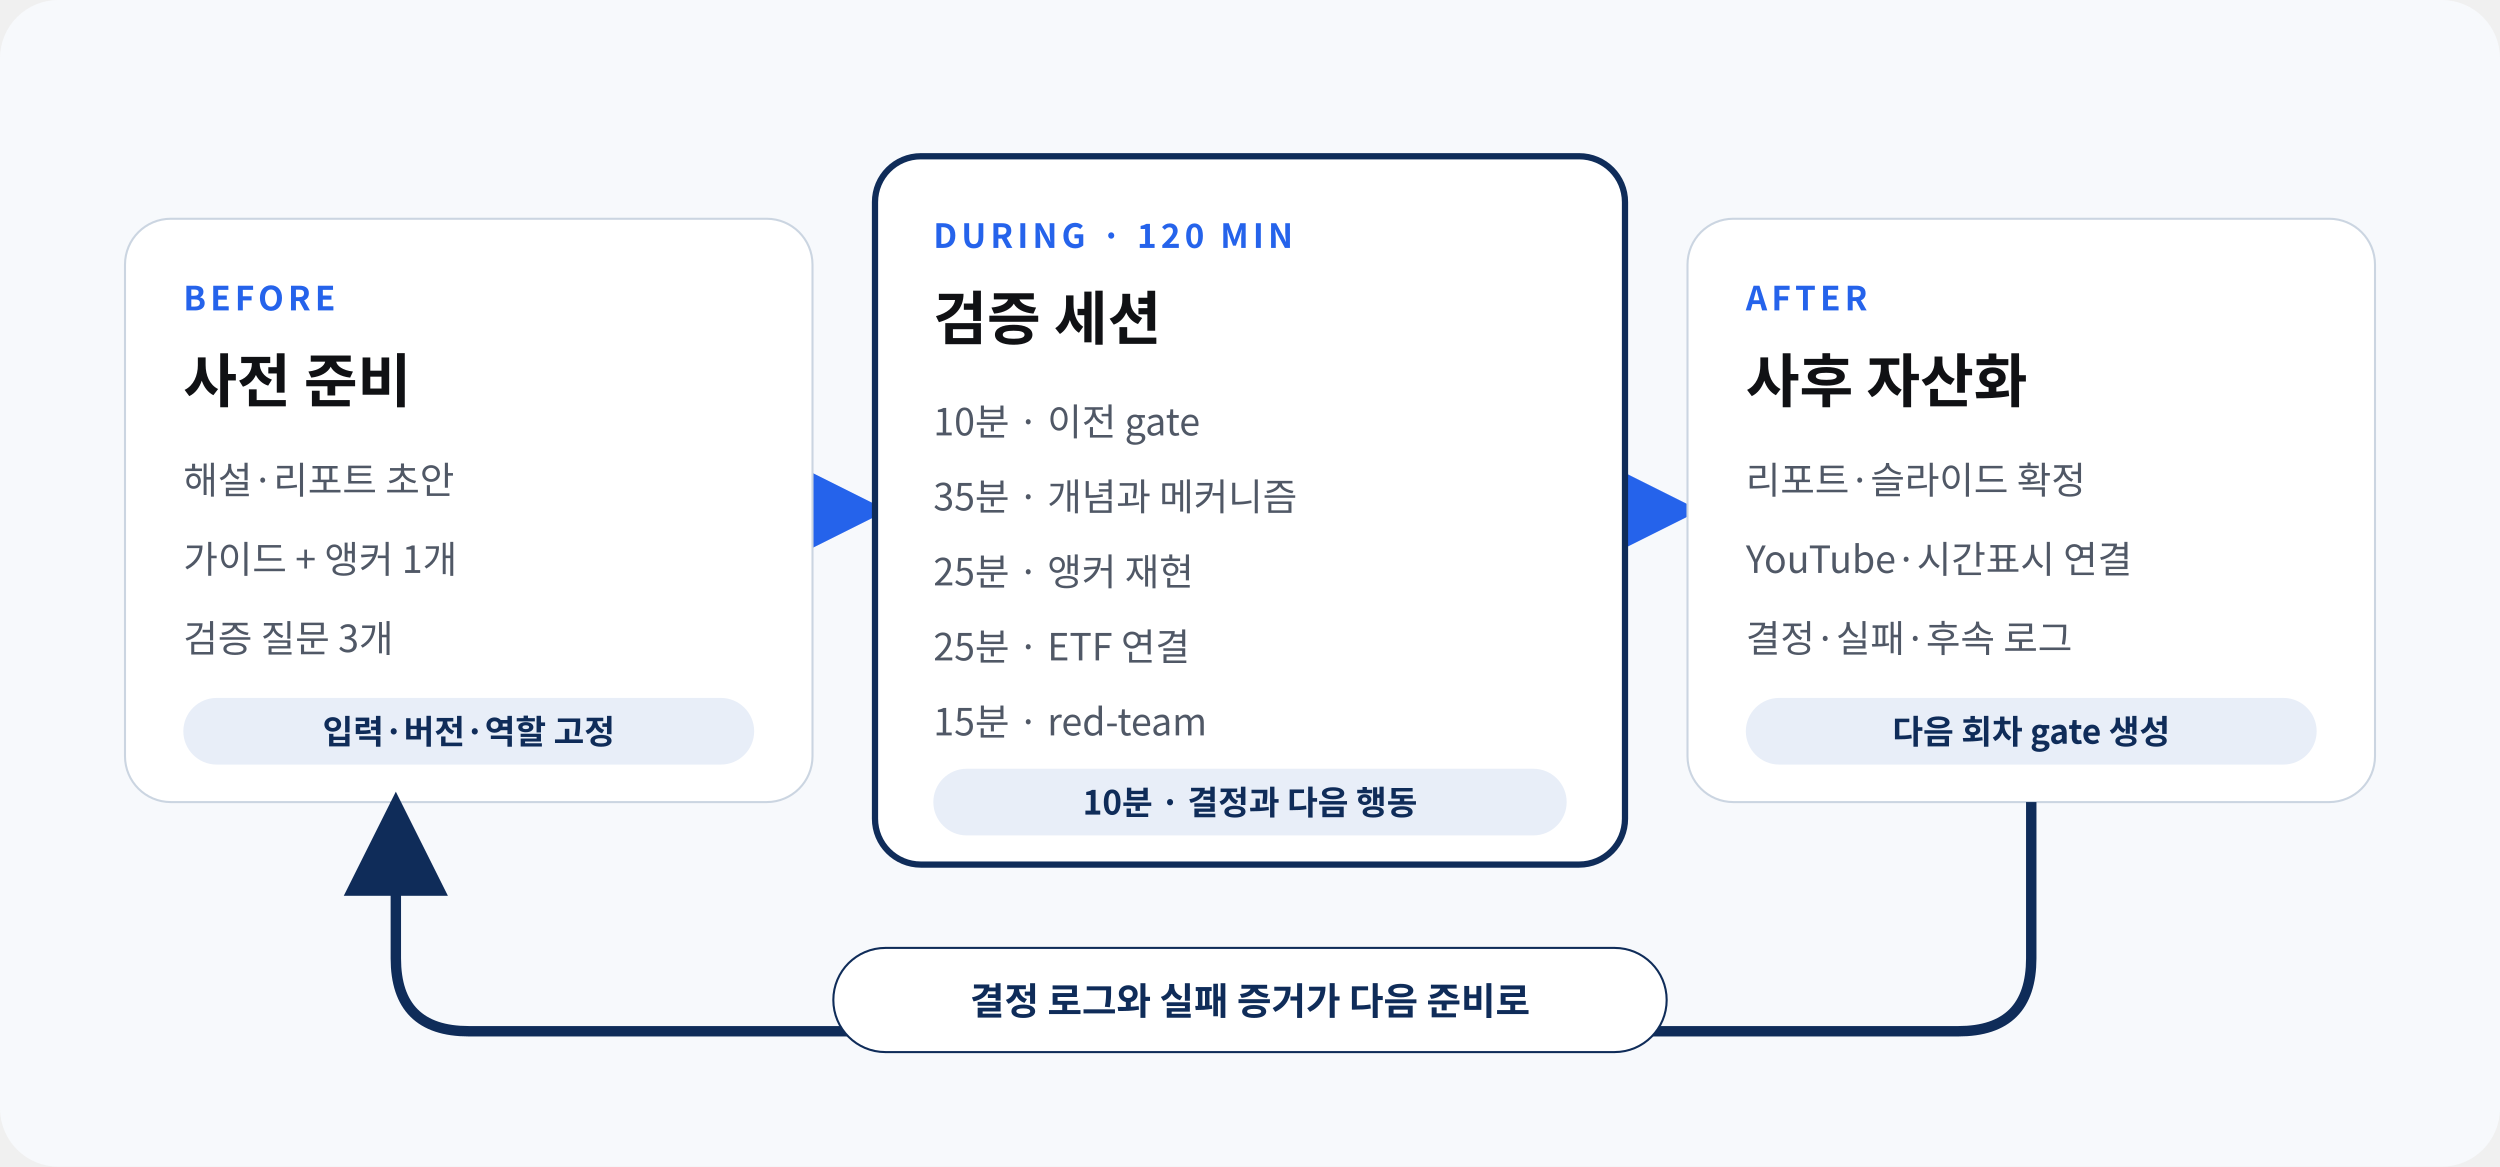
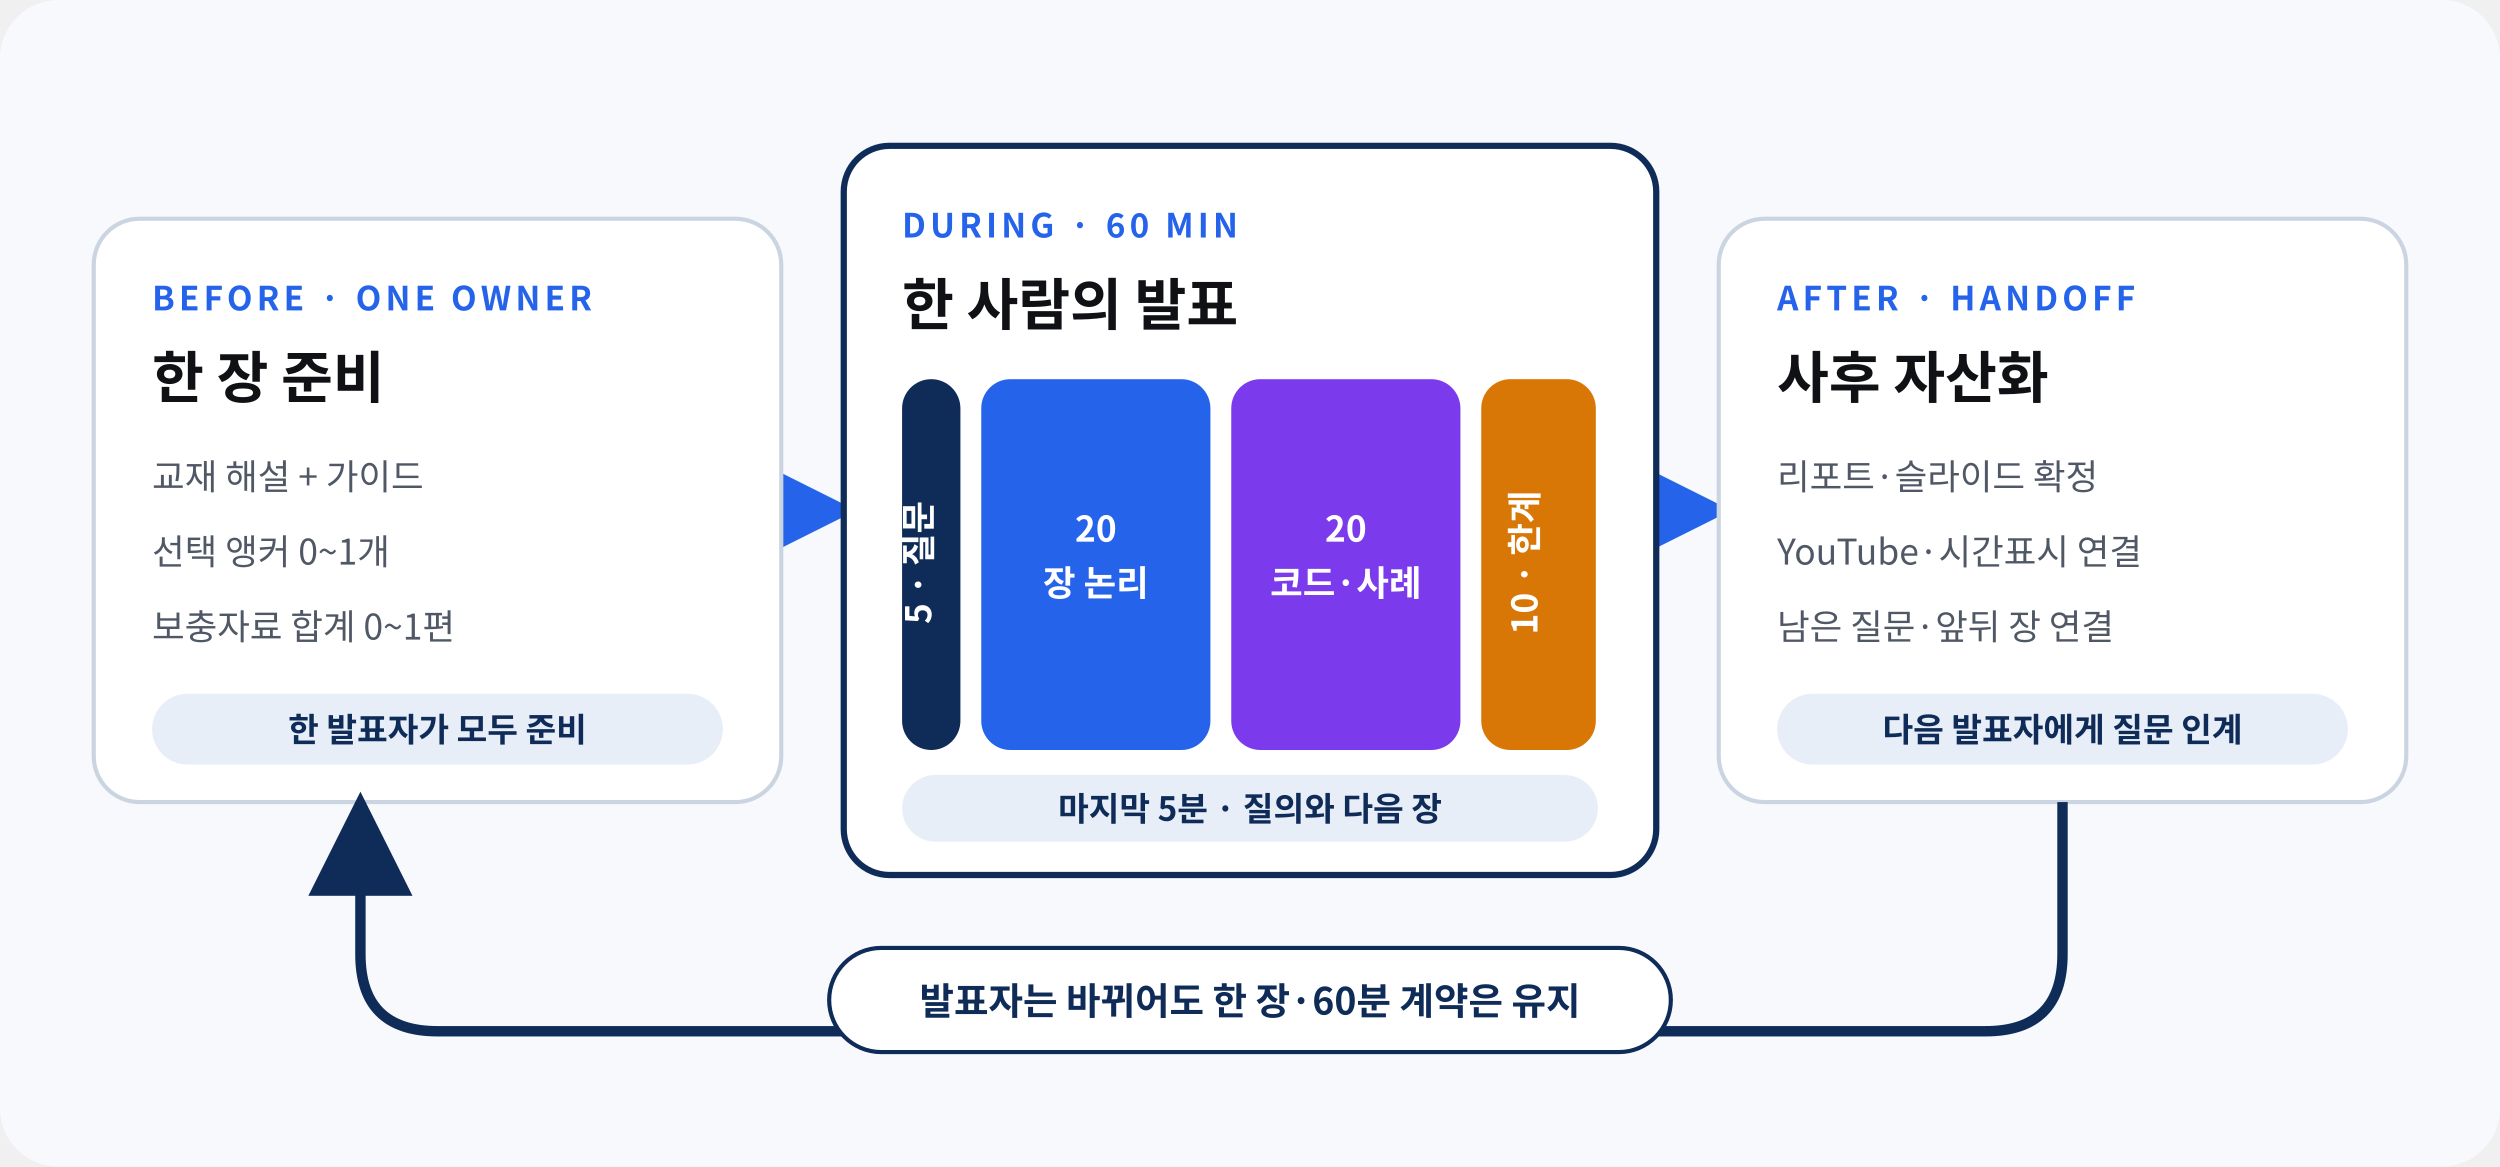
<svg xmlns="http://www.w3.org/2000/svg" viewBox="0 0 1200 560" role="img" aria-labelledby="title desc">
  <defs>
    <marker id="a" viewBox="0 0 12 12" refX="10" refY="6" markerWidth="12" markerHeight="12" orient="auto">
      <path d="M1 1 L11 6 L1 11 Z" fill="#2563eb" />
    </marker>
    <marker id="b" viewBox="0 0 12 12" refX="10" refY="6" markerWidth="12" markerHeight="12" orient="auto">
      <path d="M1 1 L11 6 L1 11 Z" fill="#0f2c59" />
    </marker>
  </defs>
-   <style>text{font-family:'Noto Sans CJK KR','Apple SD Gothic Neo','Malgun Gothic','Noto Sans KR',NanumGothic,Inter,system-ui,sans-serif}.step{font-size:16px;font-weight:900;fill:#2563eb;letter-spacing:2px}.h{font-size:28px;font-weight:900;fill:#101114}.b{font-size:18px;fill:#505866}.chip{font-size:16px;font-weight:800;fill:#0f2c59}.foot{font-size:18px;font-weight:800;fill:#0f2c59}</style>
+   <style>text{font-family:'Noto Sans CJK KR','Apple SD Gothic Neo','Malgun Gothic','Noto Sans KR',NanumGothic,Inter,system-ui,sans-serif}.step{font-size:16px;font-weight:900;fill:#2563eb;letter-spacing:2px}.h{font-size:27px;font-weight:900;fill:#101114}.b{font-size:17px;fill:#505866}.chip{font-size:16px;font-weight:800;fill:#0f2c59}.time{font-size:17px;font-weight:900;fill:#fff}.foot{font-size:18px;font-weight:800;fill:#0f2c59}</style>
  <rect width="1200" height="560" rx="28" fill="#f7f9fc" />
  <g stroke="#2563eb" stroke-width="6" fill="none" marker-end="url(#a)">
-     <line x1="390" y1="245" x2="420" y2="245" />
-     <line x1="780" y1="245" x2="810" y2="245" />
+     <line x1="375" y1="245" x2="405" y2="245" />
+     <line x1="795" y1="245" x2="825" y2="245" />
  </g>
-   <g transform="translate(60 105)">
-     <rect width="330" height="280" rx="22" fill="#fff" stroke="#cbd5e1" />
-     <text x="28" y="44" class="step">BEFORE</text>
-     <text x="28" y="88" class="h">사전 준비</text>
-     <text x="28" y="132" class="b">해설·리포트 초안</text>
-     <text x="28" y="170" class="b">가이드 + 앵커 1개</text>
-     <text x="28" y="208" class="b">검증 질문 3개</text>
-     <rect x="28" y="230" width="274" height="32" rx="16" fill="#e8eef8" />
-     <text x="165" y="252" text-anchor="middle" class="chip">입력·버전·역할 고정</text>
+   <g transform="translate(45 105)">
+     <rect width="330" height="280" rx="22" fill="#fff" stroke="#cbd5e1" stroke-width="2" />
+     <text x="28" y="44" class="step">BEFORE · ONE OWNER</text>
+     <text x="28" y="86" class="h">한 장 준비</text>
+     <text x="28" y="130" class="b">교재 해설 + 가이드</text>
+     <text x="28" y="166" class="b">선택 앵커 0~1개</text>
+     <text x="28" y="202" class="b">보충자료 합계 0~1편</text>
+     <rect x="28" y="228" width="274" height="34" rx="17" fill="#e8eef8" />
+     <text x="165" y="251" text-anchor="middle" class="chip">한 발표자가 모두 준비</text>
  </g>
-   <g transform="translate(420 75)">
-     <rect width="360" height="340" rx="22" fill="#fff" stroke="#0f2c59" stroke-width="3" />
-     <text x="28" y="44" class="step">DURING · 120 MIN</text>
-     <text x="28" y="88" class="h">검증 세션</text>
-     <text x="28" y="134" class="b">10분 · 이전 gate</text>
-     <text x="28" y="170" class="b">35분 · 개념과 메커니즘</text>
-     <text x="28" y="206" class="b">25분 · 앵커 재현</text>
-     <text x="28" y="242" class="b">25분 · ETF 연결</text>
-     <text x="28" y="278" class="b">15분 · red-team</text>
-     <rect x="28" y="294" width="304" height="32" rx="16" fill="#e8eef8" />
-     <text x="180" y="316" text-anchor="middle" class="chip">10분 · 결정과 다음 행동</text>
+   <g transform="translate(405 70)">
+     <rect width="390" height="350" rx="22" fill="#fff" stroke="#0f2c59" stroke-width="3" />
+     <text x="28" y="44" class="step">DURING · 60 MIN</text>
+     <text x="28" y="86" class="h">한 사람의 발표</text>
+     <g transform="translate(28 112)">
+       <rect width="28" height="178" rx="14" fill="#0f2c59" />
+       <rect x="38" width="110" height="178" rx="14" fill="#2563eb" />
+       <rect x="158" width="110" height="178" rx="14" fill="#7c3aed" />
+       <rect x="278" width="55" height="178" rx="14" fill="#d97706" />
+       <text x="14" y="88" text-anchor="middle" class="time" transform="rotate(-90 14 88)">5 · 질문</text>
+       <text x="93" y="78" text-anchor="middle" class="time">20</text>
+       <text x="93" y="104" text-anchor="middle" class="time">장 논리</text>
+       <text x="213" y="78" text-anchor="middle" class="time">20</text>
+       <text x="213" y="104" text-anchor="middle" class="time">코드·사례</text>
+       <text x="305" y="88" text-anchor="middle" class="time" transform="rotate(-90 305 88)">10 · 한계</text>
+     </g>
+     <rect x="28" y="302" width="334" height="32" rx="16" fill="#e8eef8" />
+     <text x="195" y="324" text-anchor="middle" class="chip">마지막 5분 · 질의와 다음 장</text>
  </g>
-   <g transform="translate(810 105)">
-     <rect width="330" height="280" rx="22" fill="#fff" stroke="#cbd5e1" />
-     <text x="28" y="44" class="step">AFTER</text>
-     <text x="28" y="88" class="h">사후 자산화</text>
-     <text x="28" y="132" class="b">리포트·슬라이드 확정</text>
-     <text x="28" y="170" class="b">YouTube·시간표시 연결</text>
-     <text x="28" y="208" class="b">결정·실패·후속 로그</text>
-     <rect x="28" y="230" width="274" height="32" rx="16" fill="#e8eef8" />
-     <text x="165" y="252" text-anchor="middle" class="chip">다음 회차 gate 생성</text>
+   <g transform="translate(825 105)">
+     <rect width="330" height="280" rx="22" fill="#fff" stroke="#cbd5e1" stroke-width="2" />
+     <text x="28" y="44" class="step">AFTER · HANDOFF</text>
+     <text x="28" y="86" class="h">사후 자산화</text>
+     <text x="28" y="130" class="b">리포트·슬라이드 확정</text>
+     <text x="28" y="166" class="b">YouTube·시간표시 연결</text>
+     <text x="28" y="202" class="b">남은 질문·앞뒤 장 연결</text>
+     <rect x="28" y="228" width="274" height="34" rx="17" fill="#e8eef8" />
+     <text x="165" y="251" text-anchor="middle" class="chip">다음 발표자에게 질문 인계</text>
  </g>
-   <path d="M975 385 V460 Q975 495 940 495 H225 Q190 495 190 460 V385" fill="none" stroke="#0f2c59" stroke-width="5" marker-end="url(#b)" />
-   <rect x="400" y="455" width="400" height="50" rx="25" fill="#fff" stroke="#0f2c59" />
-   <text x="600" y="487" text-anchor="middle" class="foot">결정 로그와 실패 증거가 다음 준비로</text>
+   <path d="M990 385 V458 Q990 495 953 495 H210 Q173 495 173 458 V385" fill="none" stroke="#0f2c59" stroke-width="5" marker-end="url(#b)" />
+   <rect x="398" y="455" width="404" height="50" rx="25" fill="#fff" stroke="#0f2c59" stroke-width="2" />
+   <text x="600" y="487" text-anchor="middle" class="foot">발표자는 바뀌어도 한 장·60분 계약은 유지</text>
</svg>
